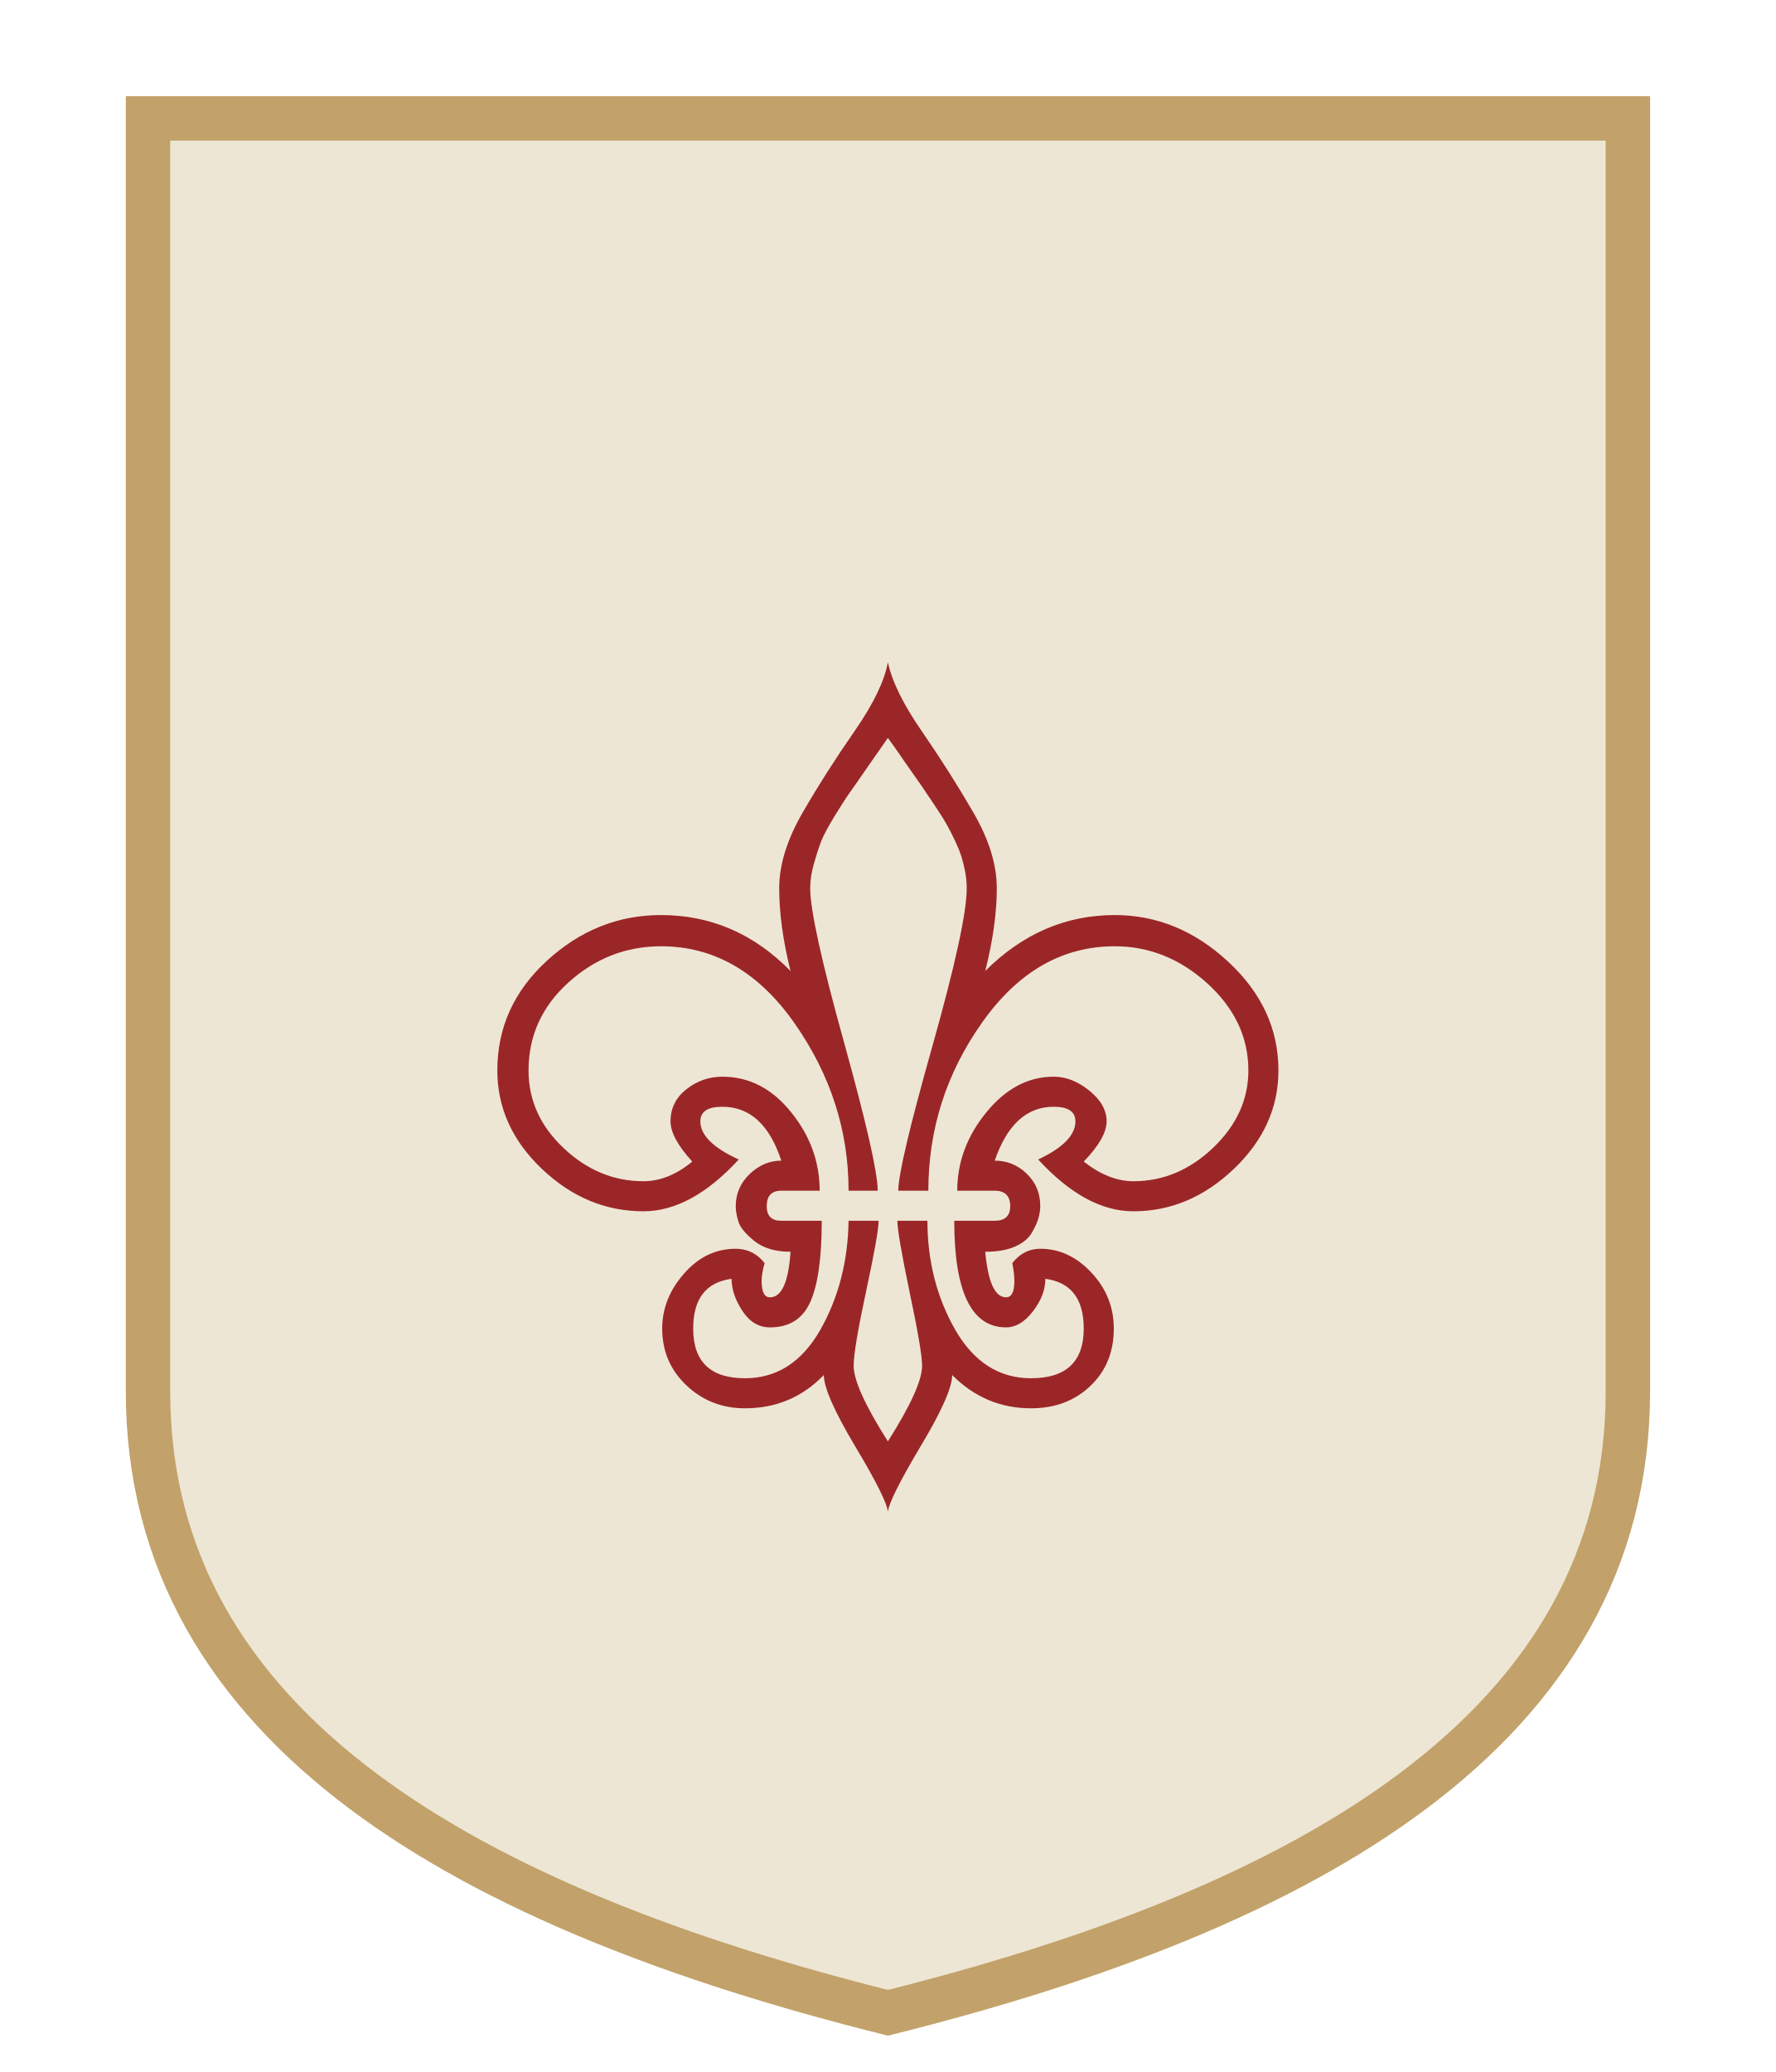
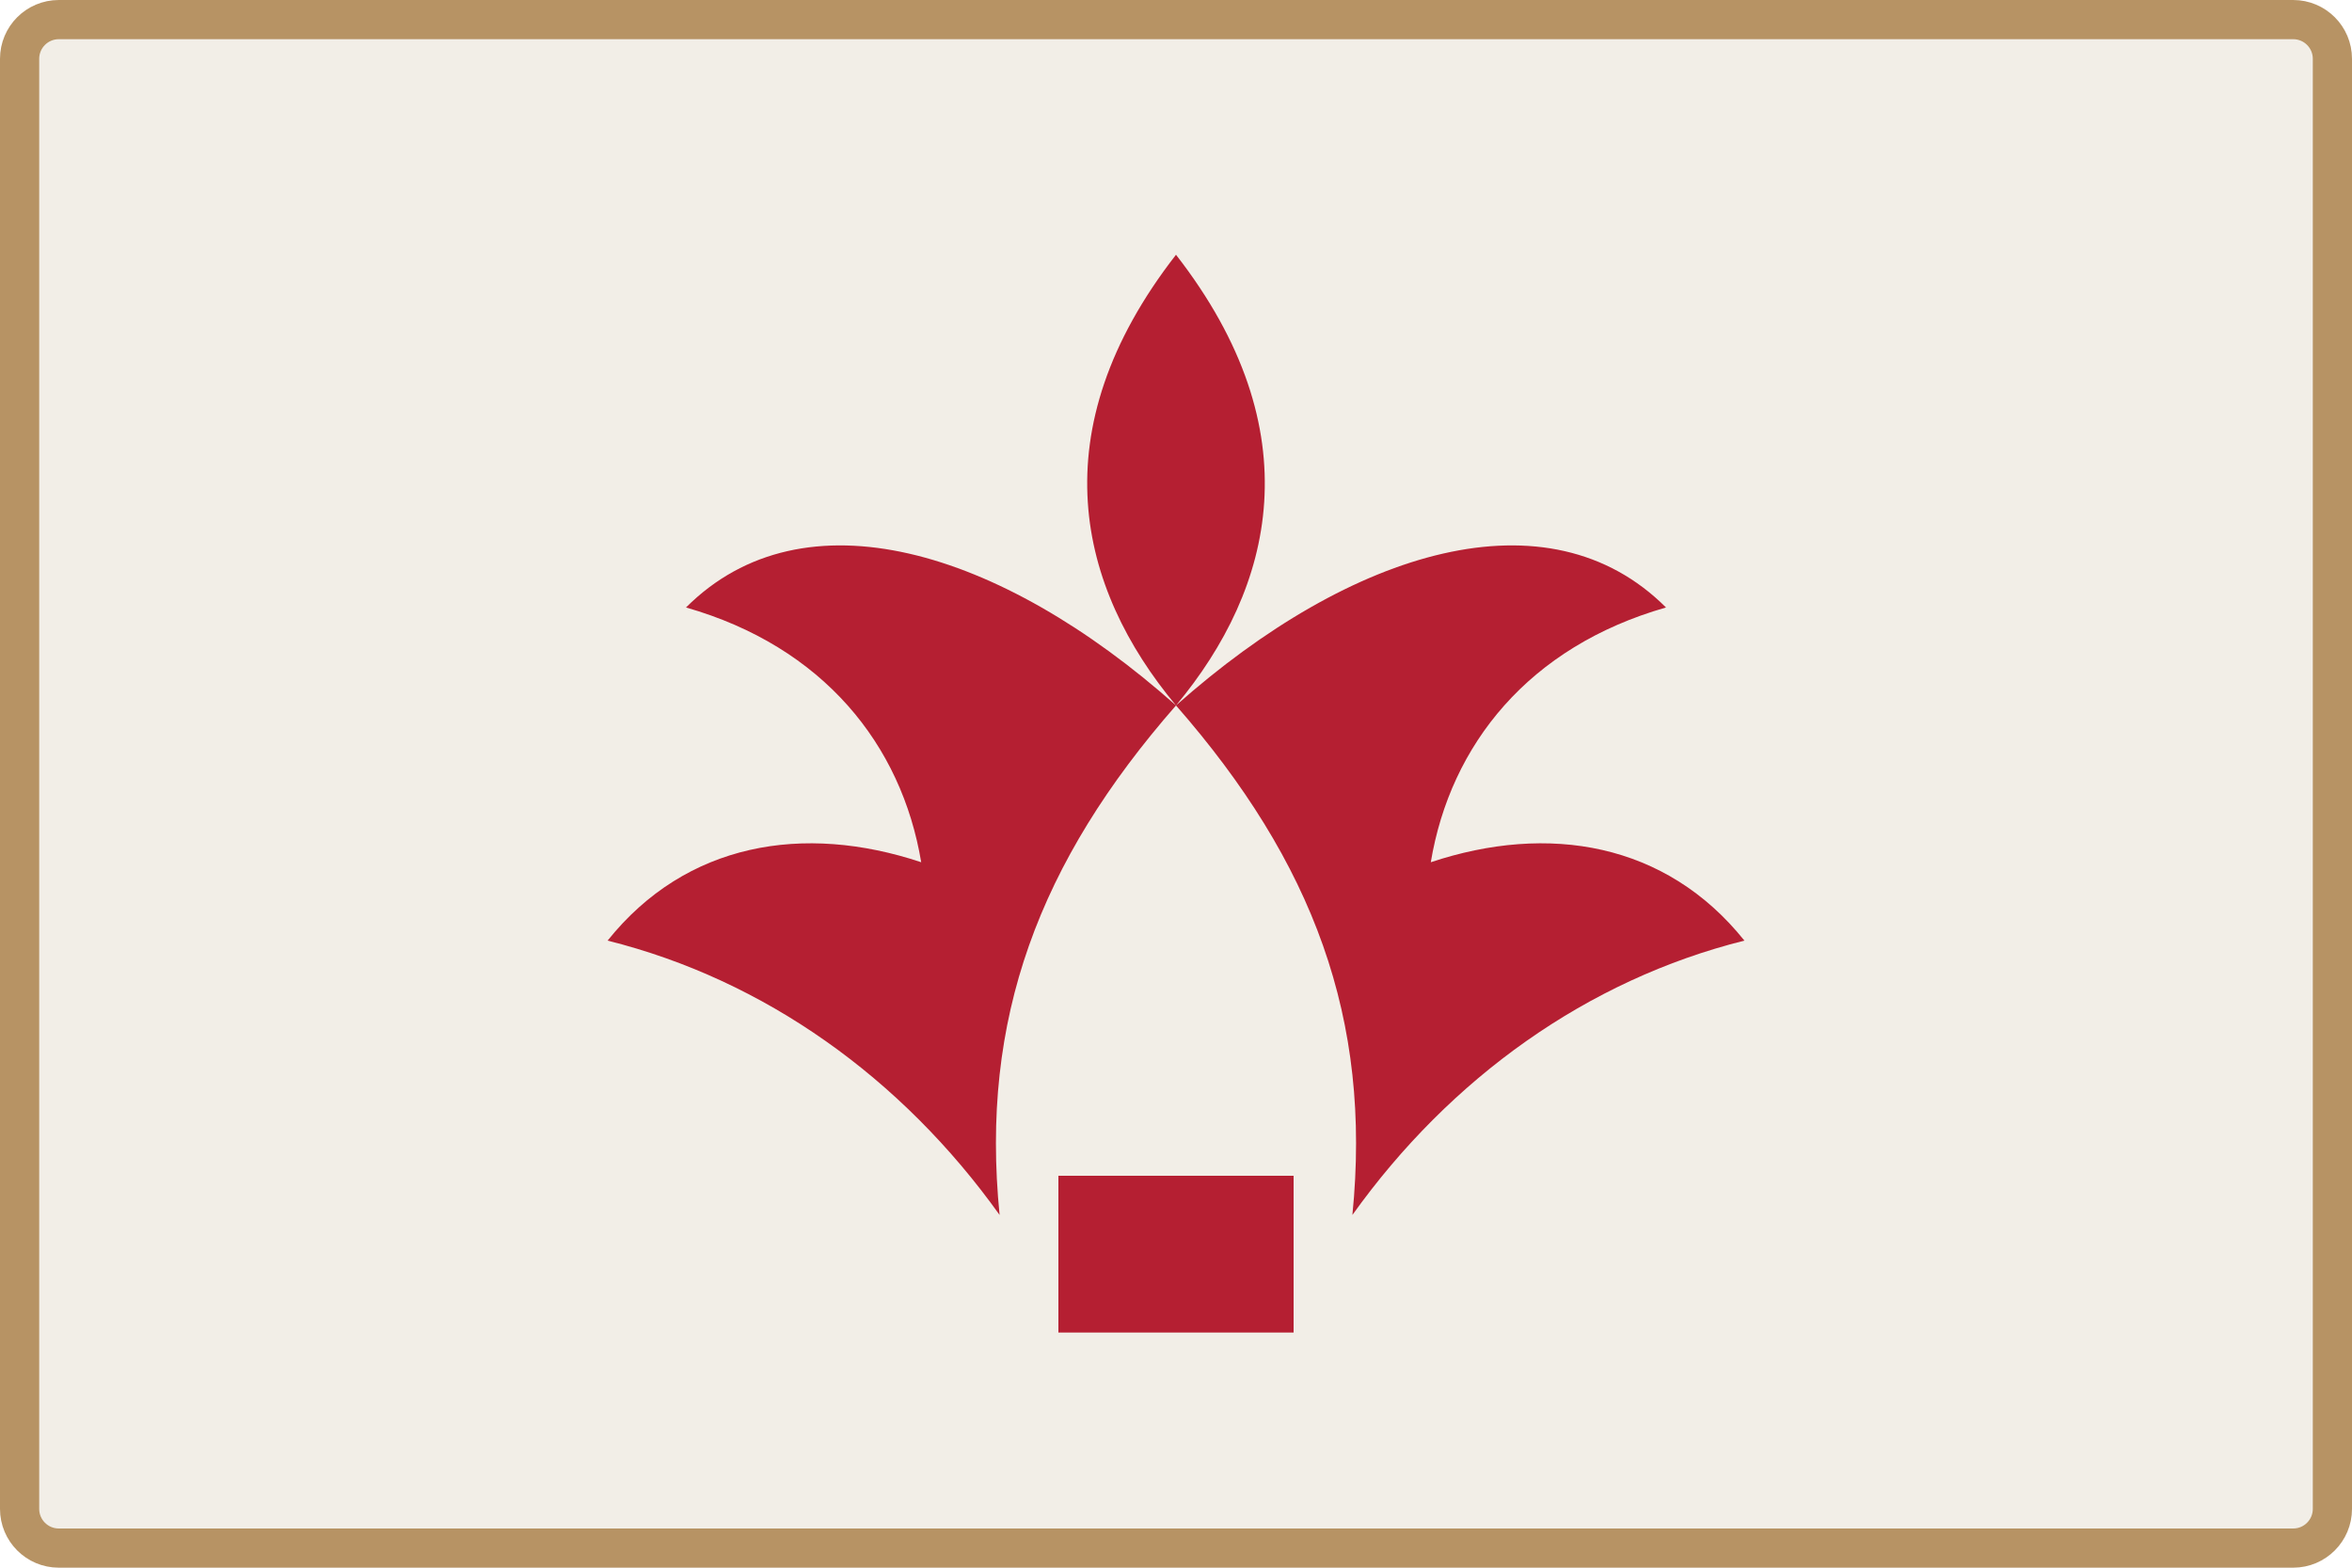
- <svg xmlns="http://www.w3.org/2000/svg" viewBox="0 0 120 140">
-   <path d="M10 8h100v86c0 23-22 35-50 42-28-7-50-19-50-42Z" fill="#eee6d4" stroke="#c2a26a" stroke-width="3" />
-   <text x="60" y="92" text-anchor="middle" font-family="Georgia,serif" font-size="70" fill="#9b2628">⚜</text>
+ <svg xmlns="http://www.w3.org/2000/svg" viewBox="0 0 120 80">
+   <rect x="1" y="1" width="118" height="78" rx="2" fill="#f2eee7" stroke="#b79364" stroke-width="2" />
+   <path d="M60 13c-7 9-5 17 0 23 5-6 7-14 0-23Zm0 23c-9-8-19-11-25-5 7 2 11 7 12 13-6-2-12-1-16 4 8 2 15 7 20 14-1-10 2-18 9-26Zm0 0c9-8 19-11 25-5-7 2-11 7-12 13 6-2 12-1 16 4-8 2-15 7-20 14 1-10-2-18-9-26Zm-6 24h12v8H54z" fill="#b51f32" />
</svg>
